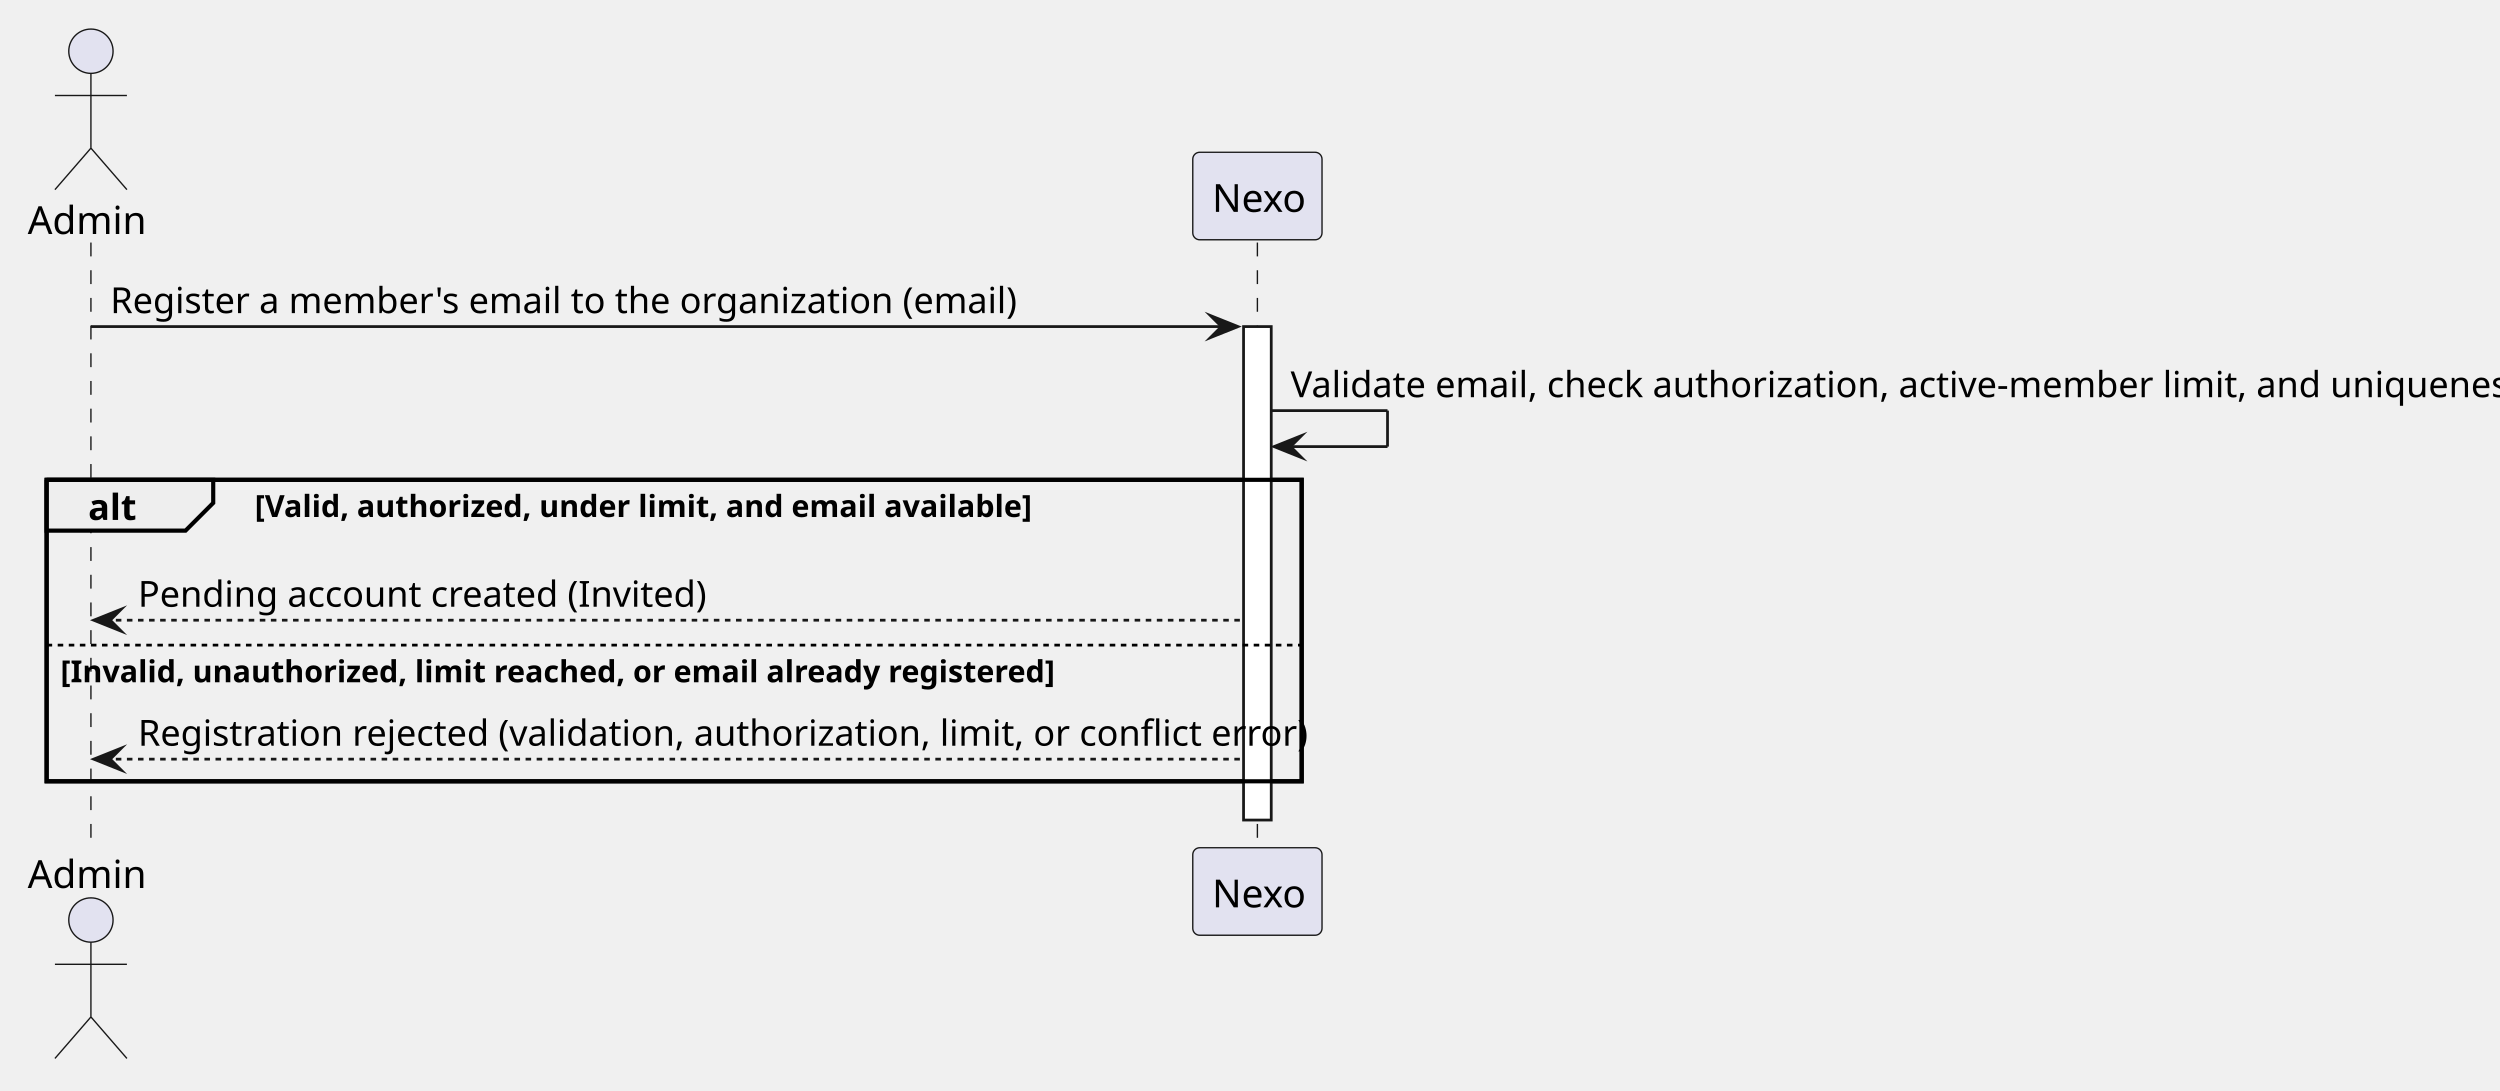
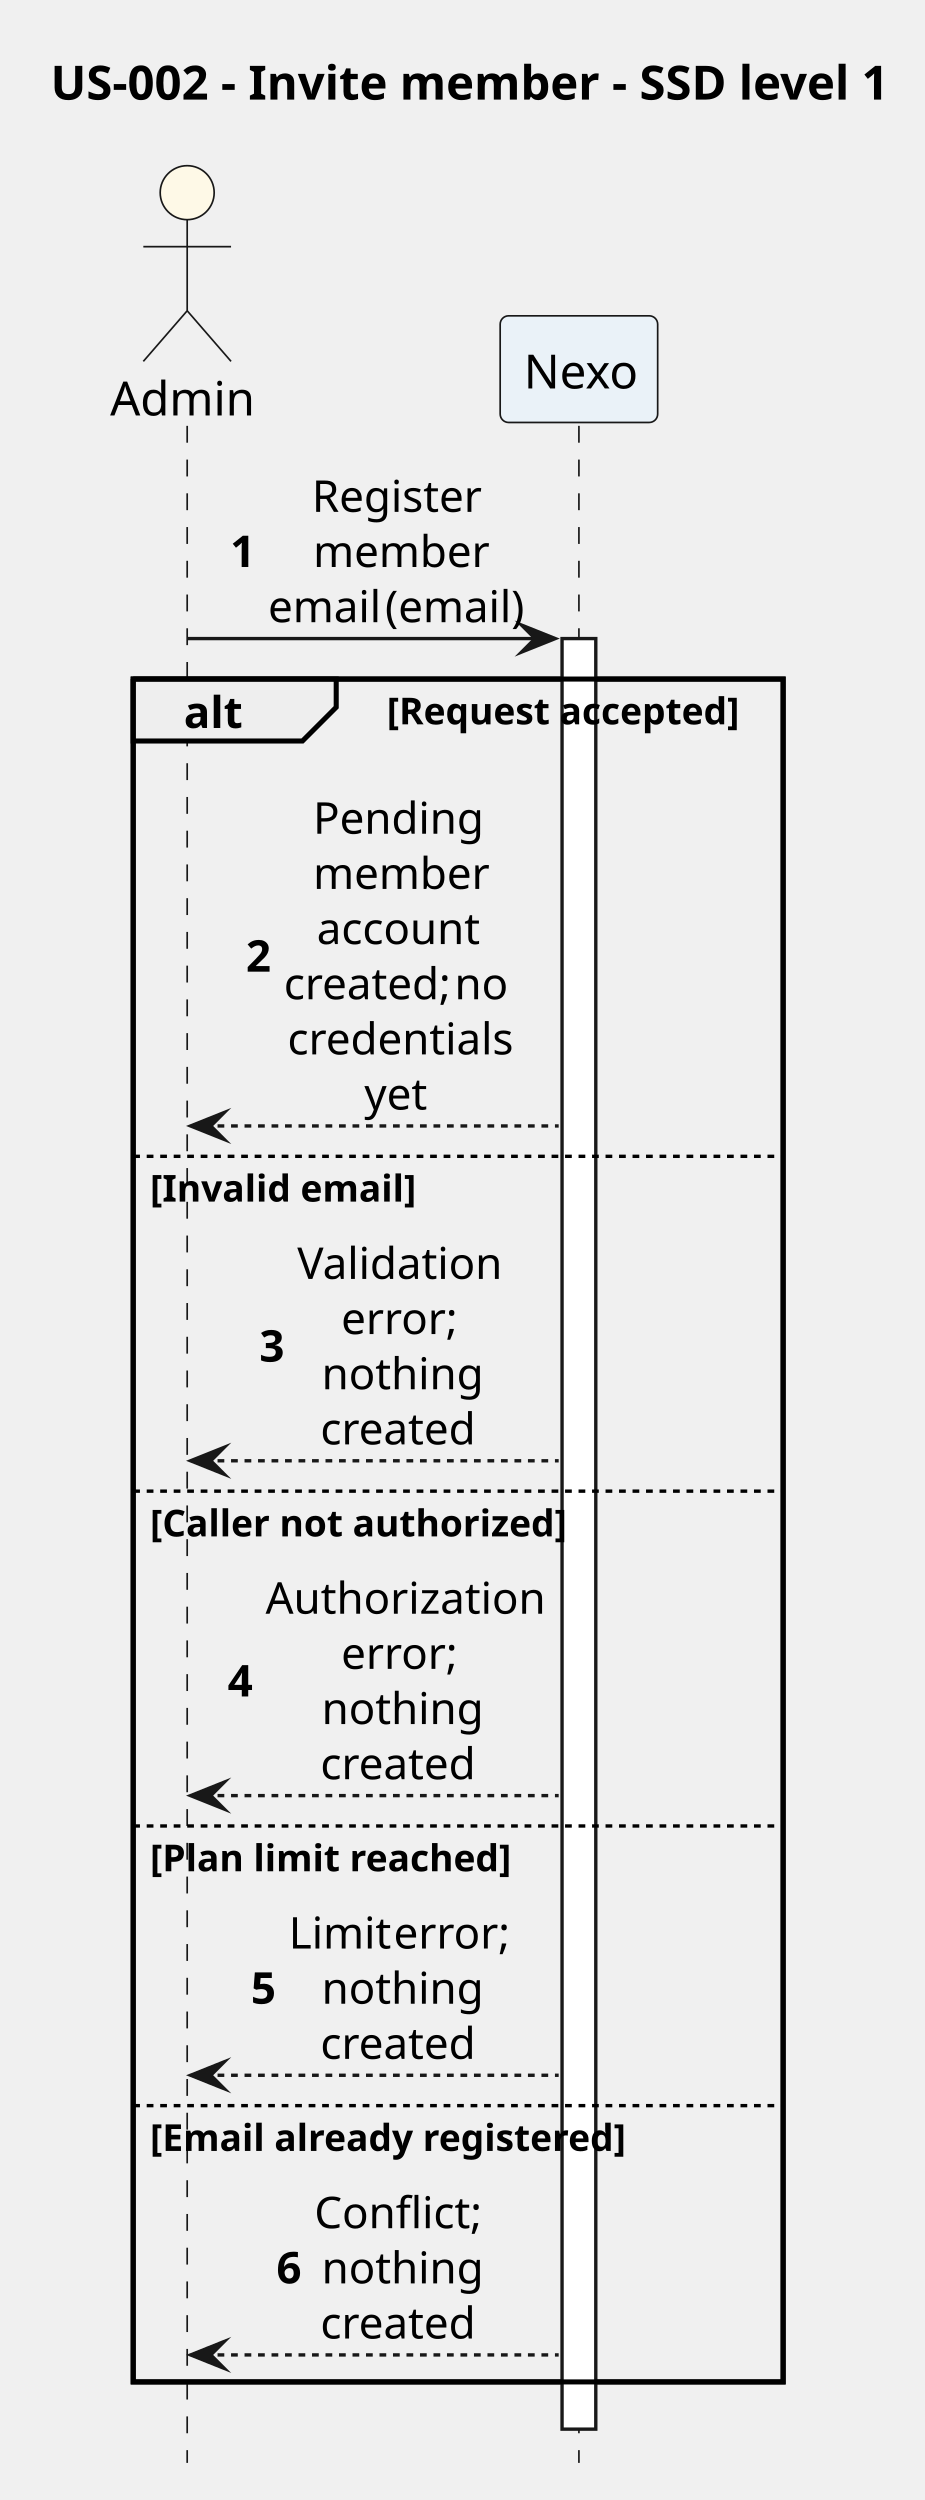
- <svg xmlns="http://www.w3.org/2000/svg" version="1.1" data-diagram-type="SEQUENCE" style="width:903px;height:394px;background:#FFFFFF;" width="903px" height="394px" viewBox="0 0 903 394" zoomAndPan="magnify" preserveAspectRatio="none" contentStyleType="text/css">
+ <svg xmlns="http://www.w3.org/2000/svg" version="1.1" data-diagram-type="SEQUENCE" style="width:274px;height:741px;background:#FFFFFF;" width="274px" height="741px" viewBox="0 0 274 741" zoomAndPan="magnify" preserveAspectRatio="none" contentStyleType="text/css">
  <defs />
  <g font-family="sans-serif" lengthAdjust="spacing">
-     <rect x="16.841" y="173.313" width="453.33" height="108.891" fill="none" style="stroke:#000;stroke-width:1.5;" />
+     <g class="title" data-source-line="1">
+       <text x="15" y="29.533" fill="#000" font-size="14" textLength="242.765" font-weight="700">US-002 - Invite member - SSD level 1</text>
+     </g>
+     <rect x="39.482" y="201.273" width="192.642" height="504.727" fill="none" style="stroke:#000;stroke-width:1.5;" />
    <g>
-       <rect x="29.341" y="87.609" width="8" height="218.594" fill="#000" fill-opacity="0" />
-       <line x1="32.841" y1="87.609" x2="32.841" y2="306.203" style="stroke:#181818;stroke-width:0.5;stroke-dasharray:5,5;" />
+       <rect x="51.982" y="126.219" width="8" height="603.781" fill="#000" fill-opacity="0" />
+       <line x1="55.482" y1="126.219" x2="55.482" y2="730" style="stroke:#181818;stroke-width:0.5;stroke-dasharray:5,5;" />
    </g>
    <g>
-       <rect x="450.671" y="87.609" width="8" height="218.594" fill="#000" fill-opacity="0" />
-       <line x1="454.171" y1="87.609" x2="454.171" y2="306.203" style="stroke:#181818;stroke-width:0.5;stroke-dasharray:5,5;" />
+       <rect x="168.092" y="126.219" width="8" height="603.781" fill="#000" fill-opacity="0" />
+       <line x1="171.592" y1="126.219" x2="171.592" y2="730" style="stroke:#181818;stroke-width:0.5;stroke-dasharray:5,5;" />
    </g>
    <g>
-       <rect x="449.171" y="117.961" width="10" height="178.242" fill="#FFF" style="stroke:#181818;stroke-width:1;" />
+       <rect x="166.592" y="189.273" width="10" height="530.727" fill="#FFF" style="stroke:#181818;stroke-width:1;" />
    </g>
-     <text x="10" y="84.533" fill="#000" font-size="14" textLength="39.683">Admin</text>
-     <ellipse cx="32.841" cy="18.5" rx="8" ry="8" fill="#E2E2F0" style="stroke:#181818;stroke-width:0.5;" />
-     <path d="M32.841,26.5 L32.841,53.5 M19.841,34.5 L45.841,34.5 M32.841,53.5 L19.841,68.5 M32.841,53.5 L45.841,68.5" style="stroke:#181818;stroke-width:0.5;" fill="none" />
-     <rect x="430.83" y="55" width="46.683" height="31.609" fill="#E2E2F0" style="stroke:#181818;stroke-width:0.5;" rx="2.5" ry="2.5" />
-     <text x="437.83" y="76.533" fill="#000" font-size="14" textLength="32.683">Nexo</text>
-     <text x="10" y="320.736" fill="#000" font-size="14" textLength="39.683">Admin</text>
-     <ellipse cx="32.841" cy="332.313" rx="8" ry="8" fill="#E2E2F0" style="stroke:#181818;stroke-width:0.5;" />
-     <path d="M32.841,340.313 L32.841,367.313 M19.841,348.313 L45.841,348.313 M32.841,367.313 L19.841,382.313 M32.841,367.313 L45.841,382.313" style="stroke:#181818;stroke-width:0.5;" fill="none" />
-     <rect x="430.83" y="306.203" width="46.683" height="31.609" fill="#E2E2F0" style="stroke:#181818;stroke-width:0.5;" rx="2.5" ry="2.5" />
-     <text x="437.83" y="327.736" fill="#000" font-size="14" textLength="32.683">Nexo</text>
-     <polygon points="437.171,113.961,447.171,117.961,437.171,121.961,441.171,117.961" fill="#181818" style="stroke:#181818;stroke-width:1;stroke-linejoin:miter;stroke-miterlimit:10;" />
-     <line x1="32.841" y1="117.961" x2="443.171" y2="117.961" style="stroke:#181818;stroke-width:1;" />
-     <text x="39.841" y="113.104" fill="#000" font-size="13" textLength="308.109">Register a member's email to the organization (email)</text>
-     <line x1="459.171" y1="148.313" x2="501.171" y2="148.313" style="stroke:#181818;stroke-width:1;" />
-     <line x1="501.171" y1="148.313" x2="501.171" y2="161.313" style="stroke:#181818;stroke-width:1;" />
-     <line x1="460.171" y1="161.313" x2="501.171" y2="161.313" style="stroke:#181818;stroke-width:1;" />
-     <polygon points="470.171,157.313,460.171,161.313,470.171,165.313,466.171,161.313" fill="#181818" style="stroke:#181818;stroke-width:1;stroke-linejoin:miter;stroke-miterlimit:10;" />
-     <text x="466.171" y="143.456" fill="#000" font-size="13" textLength="419.821">Validate email, check authorization, active-member limit, and uniqueness</text>
-     <path d="M16.841,173.313 L77.012,173.313 L77.012,181.664 L67.012,191.664 L16.841,191.664 L16.841,173.313" style="stroke:#000;stroke-width:1.5;" fill="#EEE" />
-     <rect x="16.841" y="173.313" width="453.33" height="108.891" fill="none" style="stroke:#000;stroke-width:1.5;" />
-     <text x="31.841" y="187.808" fill="#000" font-size="13" textLength="15.171" font-weight="700">alt</text>
-     <text x="92.012" y="186.731" fill="#000" font-size="11" textLength="264.059" font-weight="700">[Valid, authorized, under limit, and email available]</text>
-     <polygon points="43.841,220.016,33.841,224.016,43.841,228.016,39.841,224.016" fill="#181818" style="stroke:#181818;stroke-width:1;stroke-linejoin:miter;stroke-miterlimit:10;" />
-     <line x1="37.841" y1="224.016" x2="448.171" y2="224.016" style="stroke:#181818;stroke-width:1;stroke-dasharray:2,2;" />
-     <text x="49.841" y="219.159" fill="#000" font-size="13" textLength="194.397">Pending account created (Invited)</text>
-     <line x1="16.841" y1="233.016" x2="470.171" y2="233.016" style="stroke:#000;stroke-width:1;stroke-dasharray:2,2;" />
-     <text x="21.841" y="246.435" fill="#000" font-size="11" textLength="337.428" font-weight="700">[Invalid, unauthorized, limit reached, or email already registered]</text>
-     <polygon points="43.841,270.203,33.841,274.203,43.841,278.203,39.841,274.203" fill="#181818" style="stroke:#181818;stroke-width:1;stroke-linejoin:miter;stroke-miterlimit:10;" />
-     <line x1="37.841" y1="274.203" x2="448.171" y2="274.203" style="stroke:#181818;stroke-width:1;stroke-dasharray:2,2;" />
-     <text x="49.841" y="269.347" fill="#000" font-size="13" textLength="392.33">Registration rejected (validation, authorization, limit, or conflict error)</text>
+     <text x="32.641" y="123.143" fill="#000" font-size="14" textLength="39.683">Admin</text>
+     <ellipse cx="55.482" cy="57.109" rx="8" ry="8" fill="#FEF9E7" style="stroke:#181818;stroke-width:0.5;" />
+     <path d="M55.482,65.109 L55.482,92.109 M42.482,73.109 L68.482,73.109 M55.482,92.109 L42.482,107.109 M55.482,92.109 L68.482,107.109" style="stroke:#181818;stroke-width:0.5;" fill="none" />
+     <rect x="148.251" y="93.609" width="46.683" height="31.609" fill="#EAF2F8" style="stroke:#181818;stroke-width:0.5;" rx="2.5" ry="2.5" />
+     <text x="155.251" y="115.143" fill="#000" font-size="14" textLength="32.683">Nexo</text>
+     <polygon points="154.592,185.273,164.592,189.273,154.592,193.273,158.592,189.273" fill="#181818" style="stroke:#181818;stroke-width:1;stroke-linejoin:miter;stroke-miterlimit:10;" />
+     <line x1="55.482" y1="189.273" x2="160.592" y2="189.273" style="stroke:#181818;stroke-width:1;" />
+     <text x="68.222" y="168.065" fill="#000" font-size="13" font-weight="700">1</text>
+     <text x="92.448" y="151.714" fill="#000" font-size="13" textLength="48.407">Register</text>
+     <text x="92.813" y="168.065" fill="#000" font-size="13" textLength="47.677">member</text>
+     <text x="79.452" y="184.417" fill="#000" font-size="13" textLength="31.065">email</text>
+     <text x="110.517" y="184.417" fill="#000" font-size="13"> </text>
+     <text x="114.129" y="184.417" fill="#000" font-size="13" textLength="39.724">(email)</text>
+     <path d="M39.482,201.273 L99.653,201.273 L99.653,209.625 L89.653,219.625 L39.482,219.625 L39.482,201.273" style="stroke:#000;stroke-width:1.5;" fill="#EEE" />
+     <rect x="39.482" y="201.273" width="192.642" height="504.727" fill="none" style="stroke:#000;stroke-width:1.5;" />
+     <text x="54.482" y="215.769" fill="#000" font-size="13" textLength="15.171" font-weight="700">alt</text>
+     <text x="114.653" y="214.692" fill="#000" font-size="11" textLength="101.471" font-weight="700">[Request accepted]</text>
+     <polygon points="66.482,329.734,56.482,333.734,66.482,337.734,62.482,333.734" fill="#181818" style="stroke:#181818;stroke-width:1;stroke-linejoin:miter;stroke-miterlimit:10;" />
+     <line x1="60.482" y1="333.734" x2="165.592" y2="333.734" style="stroke:#181818;stroke-width:1;stroke-dasharray:2,2;" />
+     <text x="72.9" y="287.999" fill="#000" font-size="13" font-weight="700">2</text>
+     <text x="92.798" y="247.12" fill="#000" font-size="13" textLength="47.709">Pending</text>
+     <text x="92.813" y="263.472" fill="#000" font-size="13" textLength="47.677">member</text>
+     <text x="93.886" y="279.823" fill="#000" font-size="13" textLength="45.532">account</text>
+     <text x="84.13" y="296.175" fill="#000" font-size="13" textLength="46.973">created;</text>
+     <text x="131.103" y="296.175" fill="#000" font-size="13"> </text>
+     <text x="134.714" y="296.175" fill="#000" font-size="13" textLength="14.46">no</text>
+     <text x="85.219" y="312.526" fill="#000" font-size="13" textLength="62.867">credentials</text>
+     <text x="107.981" y="328.878" fill="#000" font-size="13" textLength="17.342">yet</text>
+     <line x1="39.482" y1="342.734" x2="232.124" y2="342.734" style="stroke:#000;stroke-width:1;stroke-dasharray:2,2;" />
+     <text x="44.482" y="356.153" fill="#000" font-size="11" textLength="73.353" font-weight="700">[Invalid email]</text>
+     <polygon points="66.482,428.977,56.482,432.977,66.482,436.977,62.482,432.977" fill="#181818" style="stroke:#181818;stroke-width:1;stroke-linejoin:miter;stroke-miterlimit:10;" />
+     <line x1="60.482" y1="432.977" x2="165.592" y2="432.977" style="stroke:#181818;stroke-width:1;stroke-dasharray:2,2;" />
+     <text x="76.874" y="403.593" fill="#000" font-size="13" font-weight="700">3</text>
+     <text x="88.104" y="379.065" fill="#000" font-size="13" textLength="57.097">Validation</text>
+     <text x="101.123" y="395.417" fill="#000" font-size="13" textLength="31.059">error;</text>
+     <text x="95.327" y="411.769" fill="#000" font-size="13" textLength="42.65">nothing</text>
+     <text x="94.972" y="428.12" fill="#000" font-size="13" textLength="43.361">created</text>
+     <line x1="39.482" y1="441.977" x2="232.124" y2="441.977" style="stroke:#000;stroke-width:1;stroke-dasharray:2,2;" />
+     <text x="44.482" y="455.396" fill="#000" font-size="11" textLength="116.725" font-weight="700">[Caller not authorized]</text>
+     <polygon points="66.482,528.219,56.482,532.219,66.482,536.219,62.482,532.219" fill="#181818" style="stroke:#181818;stroke-width:1;stroke-linejoin:miter;stroke-miterlimit:10;" />
+     <line x1="60.482" y1="532.219" x2="165.592" y2="532.219" style="stroke:#181818;stroke-width:1;stroke-dasharray:2,2;" />
+     <text x="67.482" y="502.835" fill="#000" font-size="13" font-weight="700">4</text>
+     <text x="78.712" y="478.308" fill="#000" font-size="13" textLength="75.88">Authorization</text>
+     <text x="101.123" y="494.659" fill="#000" font-size="13" textLength="31.059">error;</text>
+     <text x="95.327" y="511.011" fill="#000" font-size="13" textLength="42.65">nothing</text>
+     <text x="94.972" y="527.362" fill="#000" font-size="13" textLength="43.361">created</text>
+     <line x1="39.482" y1="541.219" x2="232.124" y2="541.219" style="stroke:#000;stroke-width:1;stroke-dasharray:2,2;" />
+     <text x="44.482" y="554.638" fill="#000" font-size="11" textLength="101.471" font-weight="700">[Plan limit reached]</text>
+     <polygon points="66.482,611.109,56.482,615.109,66.482,619.109,62.482,615.109" fill="#181818" style="stroke:#181818;stroke-width:1;stroke-linejoin:miter;stroke-miterlimit:10;" />
+     <line x1="60.482" y1="615.109" x2="165.592" y2="615.109" style="stroke:#181818;stroke-width:1;stroke-dasharray:2,2;" />
+     <text x="74.363" y="593.901" fill="#000" font-size="13" font-weight="700">5</text>
+     <text x="85.593" y="577.55" fill="#000" font-size="13" textLength="27.447">Limit</text>
+     <text x="113.04" y="577.55" fill="#000" font-size="13"> </text>
+     <text x="116.652" y="577.55" fill="#000" font-size="13" textLength="31.059">error;</text>
+     <text x="95.327" y="593.901" fill="#000" font-size="13" textLength="42.65">nothing</text>
+     <text x="94.972" y="610.253" fill="#000" font-size="13" textLength="43.361">created</text>
+     <line x1="39.482" y1="624.109" x2="232.124" y2="624.109" style="stroke:#000;stroke-width:1;stroke-dasharray:2,2;" />
+     <text x="44.482" y="637.528" fill="#000" font-size="11" textLength="134.503" font-weight="700">[Email already registered]</text>
+     <polygon points="66.482,694,56.482,698,66.482,702,62.482,698" fill="#181818" style="stroke:#181818;stroke-width:1;stroke-linejoin:miter;stroke-miterlimit:10;" />
+     <line x1="60.482" y1="698" x2="165.592" y2="698" style="stroke:#181818;stroke-width:1;stroke-dasharray:2,2;" />
+     <text x="81.942" y="676.792" fill="#000" font-size="13" font-weight="700">6</text>
+     <text x="93.172" y="660.44" fill="#000" font-size="13" textLength="46.96">Conflict;</text>
+     <text x="95.327" y="676.792" fill="#000" font-size="13" textLength="42.65">nothing</text>
+     <text x="94.972" y="693.144" fill="#000" font-size="13" textLength="43.361">created</text>
  </g>
</svg>
